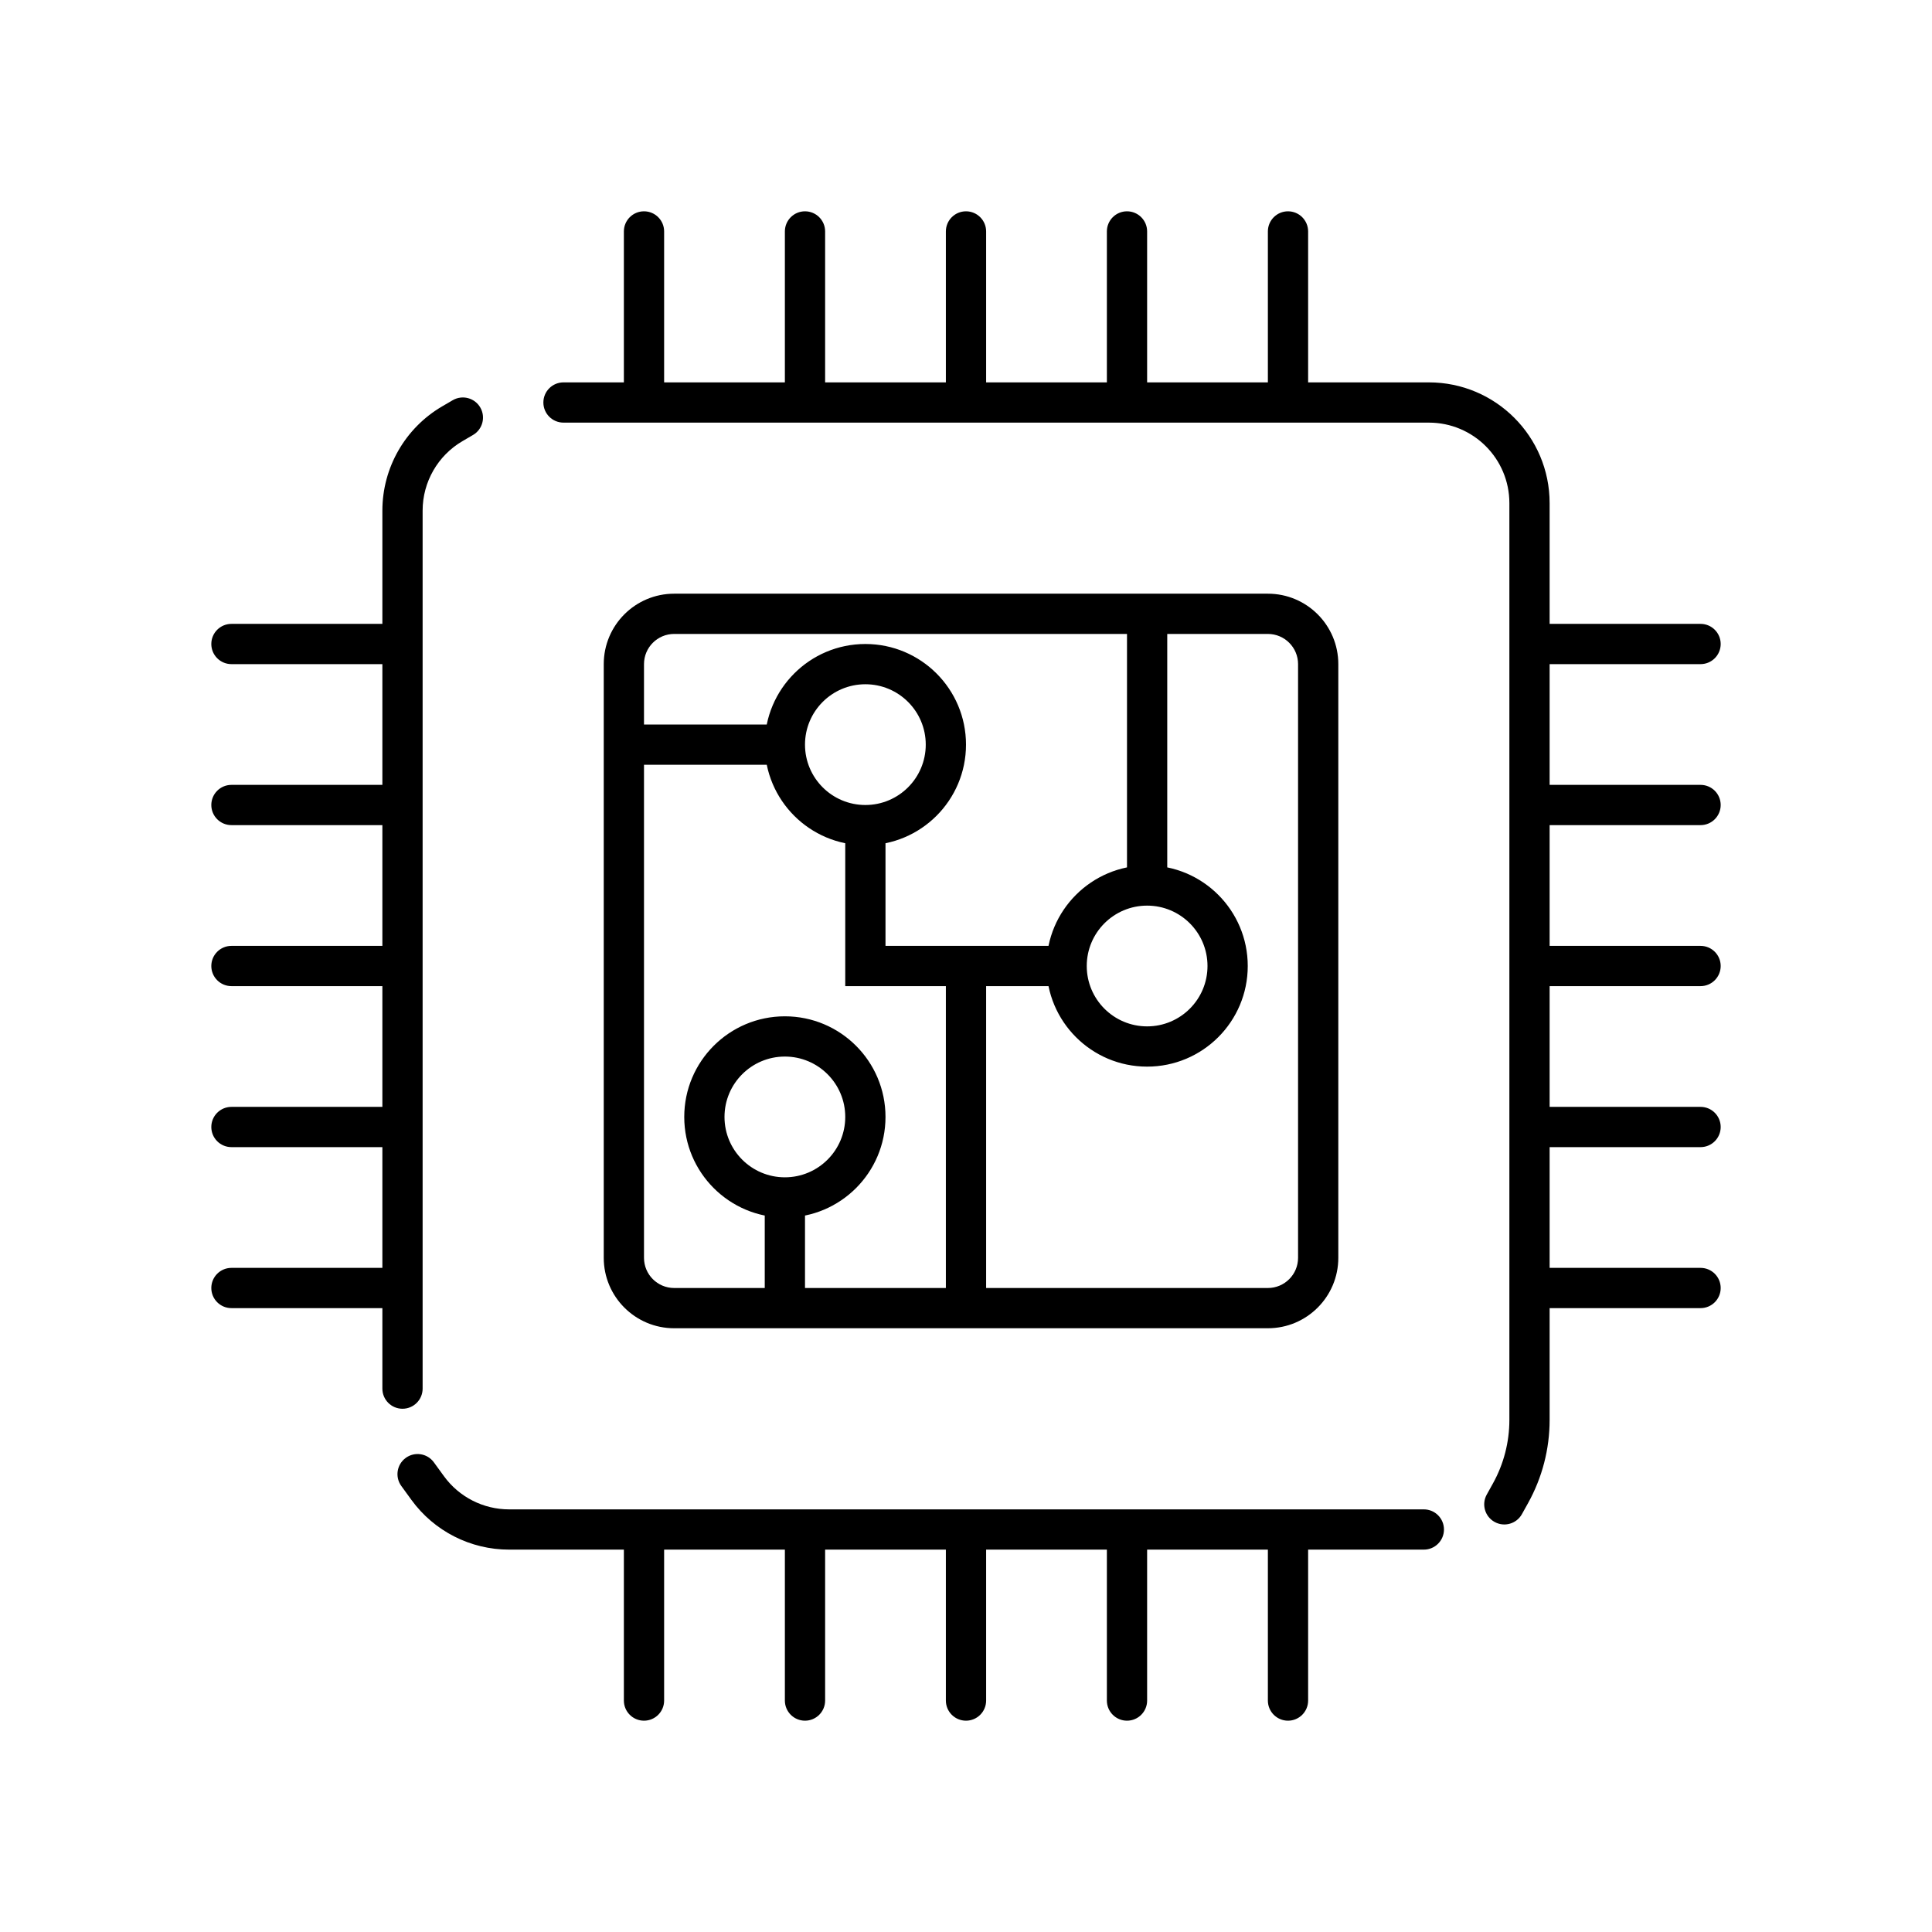
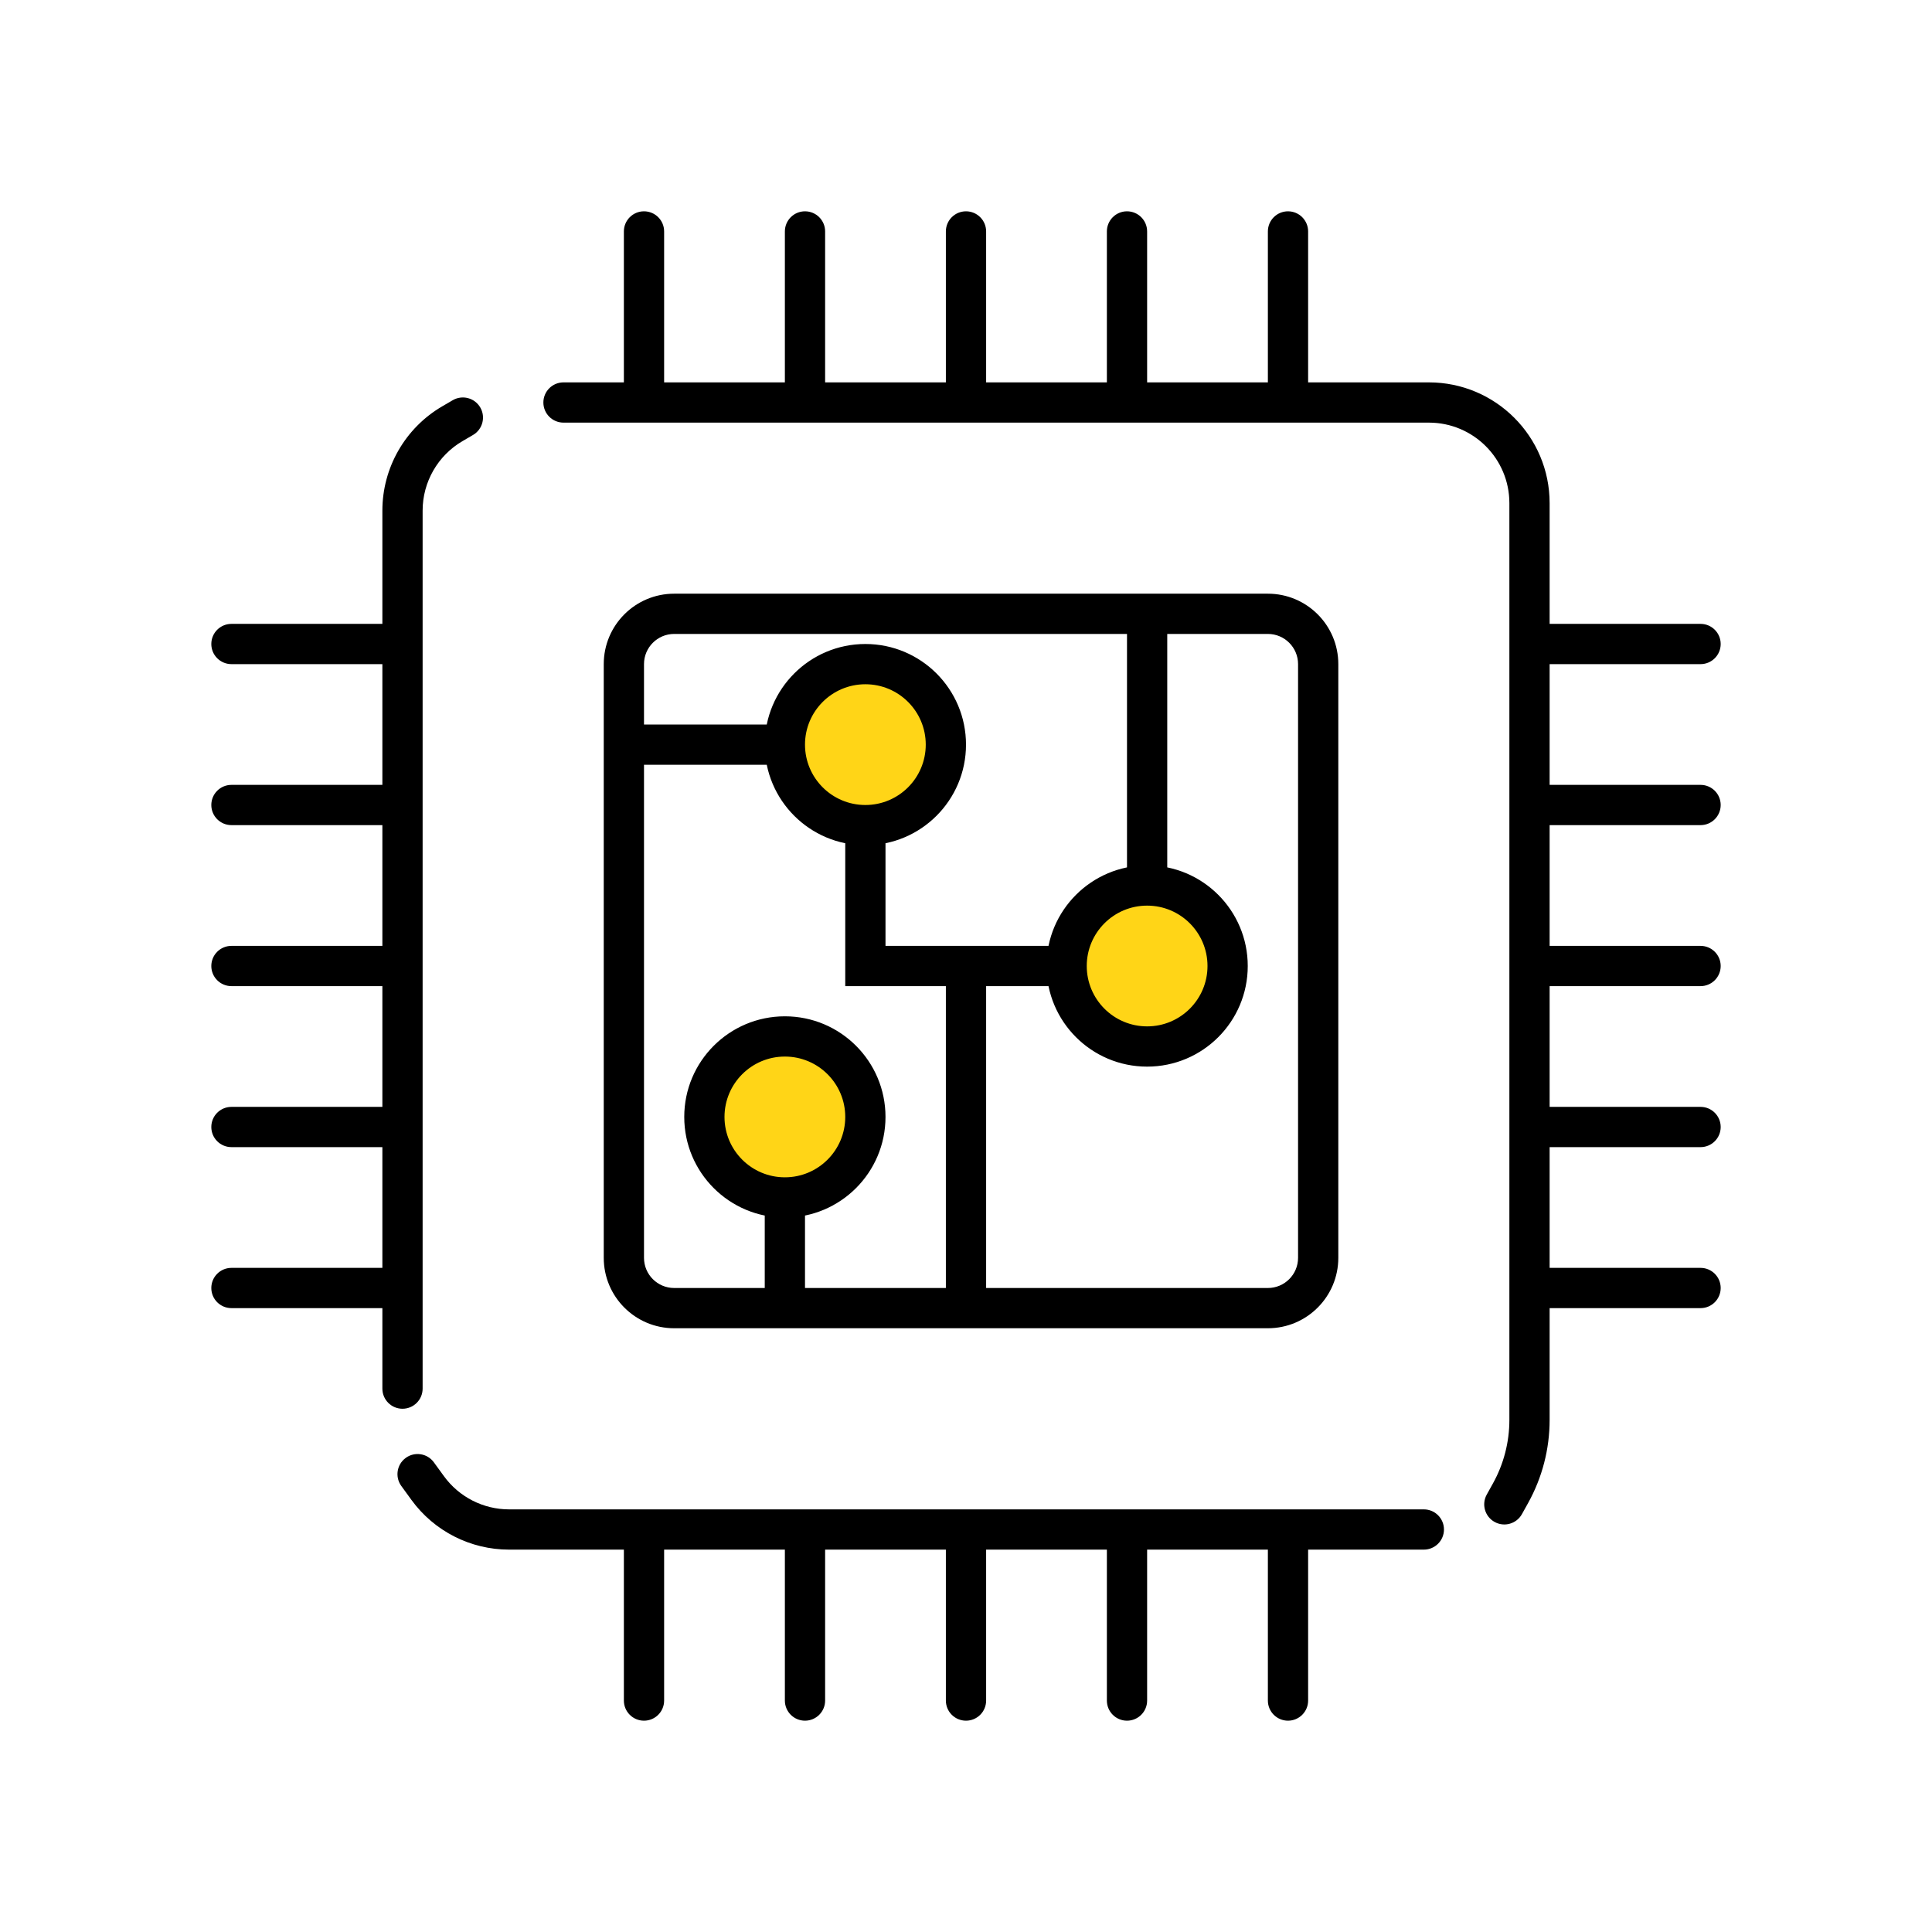
<svg xmlns="http://www.w3.org/2000/svg" width="192" height="192" viewBox="0 0 192 192" fill="none">
+   <circle cx="114" cy="96" r="8" fill="#FFD517" />
+   <circle cx="86" cy="74" r="8" fill="#FFD517" />
+   <circle cx="78" cy="111" r="8" fill="#FFD517" />
  <path d="M43.117 145.324C42.468 144.43 41.217 144.233 40.324 144.883C39.43 145.532 39.233 146.783 39.883 147.676L43.117 145.324ZM141.5 154C142.605 154 143.5 153.105 143.5 152C143.5 150.895 142.605 150 141.5 150V154ZM147.752 148.529C147.215 149.494 147.563 150.712 148.529 151.248C149.494 151.785 150.712 151.437 151.248 150.471L147.752 148.529ZM56 38C54.895 38 54 38.895 54 40C54 41.105 54.895 42 56 42V38ZM47.008 43.228C47.962 42.671 48.284 41.446 47.728 40.492C47.171 39.538 45.946 39.216 44.992 39.772L47.008 43.228ZM38 138C38 139.105 38.895 140 40 140C41.105 140 42 139.105 42 138H38ZM62 169C62 170.105 62.895 171 64 171C65.105 171 66 170.105 66 169H62ZM78 169C78 170.105 78.895 171 80 171C81.105 171 82 170.105 82 169H78ZM94 169C94 170.105 94.895 171 96 171C97.105 171 98 170.105 98 169H94ZM110 169C110 170.105 110.895 171 112 171C113.105 171 114 170.105 114 169H110ZM126 169C126 170.105 126.895 171 128 171C129.105 171 130 170.105 130 169H126ZM169 130C170.105 130 171 129.105 171 128C171 126.895 170.105 126 169 126V130ZM169 114C170.105 114 171 113.105 171 112C171 110.895 170.105 110 169 110V114ZM169 98C170.105 98 171 97.105 171 96C171 94.895 170.105 94 169 94V98ZM169 82C170.105 82 171 81.105 171 80C171 78.895 170.105 78 169 78V82ZM169 66C170.105 66 171 65.105 171 64C171 62.895 170.105 62 169 62V66ZM130 23C130 21.895 129.105 21 128 21C126.895 21 126 21.895 126 23H130ZM114 23C114 21.895 113.105 21 112 21C110.895 21 110 21.895 110 23H114ZM98 23C98 21.895 97.105 21 96 21C94.895 21 94 21.895 94 23H98ZM82 23C82 21.895 81.105 21 80 21C78.895 21 78 21.895 78 23H82ZM66 23C66 21.895 65.105 21 64 21C62.895 21 62 21.895 62 23H66ZM23 62C21.895 62 21 62.895 21 64C21 65.105 21.895 66 23 66V62ZM23 78C21.895 78 21 78.895 21 80C21 81.105 21.895 82 23 82V78ZM23 94C21.895 94 21 94.895 21 96C21 97.105 21.895 98 23 98V94ZM23 110C21.895 110 21 110.895 21 112C21 113.105 21.895 114 23 114V110ZM23 126C21.895 126 21 126.895 21 128C21 129.105 21.895 130 23 130V126ZM86 96H84V98H86V96ZM150.112 148.398L151.861 149.369L150.112 148.398ZM42.505 147.882L44.122 146.705L42.505 147.882ZM39.883 147.676L40.887 149.058L44.122 146.705L43.117 145.324L39.883 147.676ZM151.248 150.471L151.861 149.369L148.364 147.426L147.752 148.529L151.248 150.471ZM44.992 39.772L43.953 40.378L45.969 43.834L47.008 43.228L44.992 39.772ZM50.592 154H64V150H50.592V154ZM62 152V169H66V152H62ZM64 154H80V150H64V154ZM78 152V169H82V152H78ZM80 154H96V150H80V154ZM94 152V169H98V152H94ZM96 154H112V150H96V154ZM110 152V169H114V152H110ZM112 154H128V150H112V154ZM128 154H141.5V150H128V154ZM126 152V169H130V152H126ZM154 141.113V128H150V141.113H154ZM152 130H169V126H152V130ZM154 128V112H150V128H154ZM152 114H169V110H152V114ZM154 112V96H150V112H154ZM152 98H169V94H152V98ZM154 96V80H150V96H154ZM152 82H169V78H152V82ZM154 80V64H150V80H154ZM154 64V50H150V64H154ZM152 66H169V62H152V66ZM142 38H128V42H142V38ZM130 40V23H126V40H130ZM128 38H112V42H128V38ZM114 40V23H110V40H114ZM112 38H96V42H112V38ZM98 40V23H94V40H98ZM96 38H80V42H96V38ZM82 40V23H78V40H82ZM80 38H64V42H80V38ZM64 38H56V42H64V38ZM66 40V23H62V40H66ZM38 50.744V64H42V50.744H38ZM40 62H23V66H40V62ZM38 64V80H42V64H38ZM40 78H23V82H40V78ZM38 80V96H42V80H38ZM40 94H23V98H40V94ZM38 96V112H42V96H38ZM40 110H23V114H40V110ZM38 112V128H42V112H38ZM38 128V138H42V128H38ZM40 126H23V130H40V126ZM133 125V66H129V125H133ZM114 86C108.477 86 104 90.477 104 96H108C108 92.686 110.686 90 114 90V86ZM104 96C104 101.523 108.477 106 114 106V102C110.686 102 108 99.314 108 96H104ZM114 106C119.523 106 124 101.523 124 96H120C120 99.314 117.314 102 114 102V106ZM124 96C124 90.477 119.523 86 114 86V90C117.314 90 120 92.686 120 96H124ZM86 64C80.477 64 76 68.477 76 74H80C80 70.686 82.686 68 86 68V64ZM76 74C76 79.523 80.477 84 86 84V80C82.686 80 80 77.314 80 74H76ZM86 84C91.523 84 96 79.523 96 74H92C92 77.314 89.314 80 86 80V84ZM96 74C96 68.477 91.523 64 86 64V68C89.314 68 92 70.686 92 74H96ZM78 101C72.477 101 68 105.477 68 111H72C72 107.686 74.686 105 78 105V101ZM68 111C68 116.523 72.477 121 78 121V117C74.686 117 72 114.314 72 111H68ZM78 121C83.523 121 88 116.523 88 111H84C84 114.314 81.314 117 78 117V121ZM88 111C88 105.477 83.523 101 78 101V105C81.314 105 84 107.686 84 111H88ZM60 66V74H64V66H60ZM60 74V125H64V74H60ZM78 72H62V76H78V72ZM84 82V96H88V82H84ZM126 59H114V63H126V59ZM114 59H67V63H114V59ZM116 88V61H112V88H116ZM86 98H96V94H86V98ZM96 98H106V94H96V98ZM96 132H126V128H96V132ZM94 96V130H98V96H94ZM67 132H78V128H67V132ZM78 132H96V128H78V132ZM76 119V130H80V119H76ZM133 66C133 62.134 129.866 59 126 59V63C127.657 63 129 64.343 129 66H133ZM60 125C60 128.866 63.134 132 67 132V128C65.343 128 64 126.657 64 125H60ZM129 125C129 126.657 127.657 128 126 128V132C129.866 132 133 128.866 133 125H129ZM43.953 40.378C40.267 42.529 38 46.476 38 50.744H42C42 47.898 43.511 45.267 45.969 43.834L43.953 40.378ZM64 66C64 64.343 65.343 63 67 63V59C63.134 59 60 62.134 60 66H64ZM154 50C154 43.373 148.627 38 142 38V42C146.418 42 150 45.582 150 50H154ZM151.861 149.369C153.264 146.844 154 144.002 154 141.113H150C150 143.322 149.437 145.495 148.364 147.426L151.861 149.369ZM40.887 149.058C43.145 152.163 46.753 154 50.592 154V150C48.033 150 45.628 148.775 44.122 146.705L40.887 149.058Z" fill="black" />
</svg>
